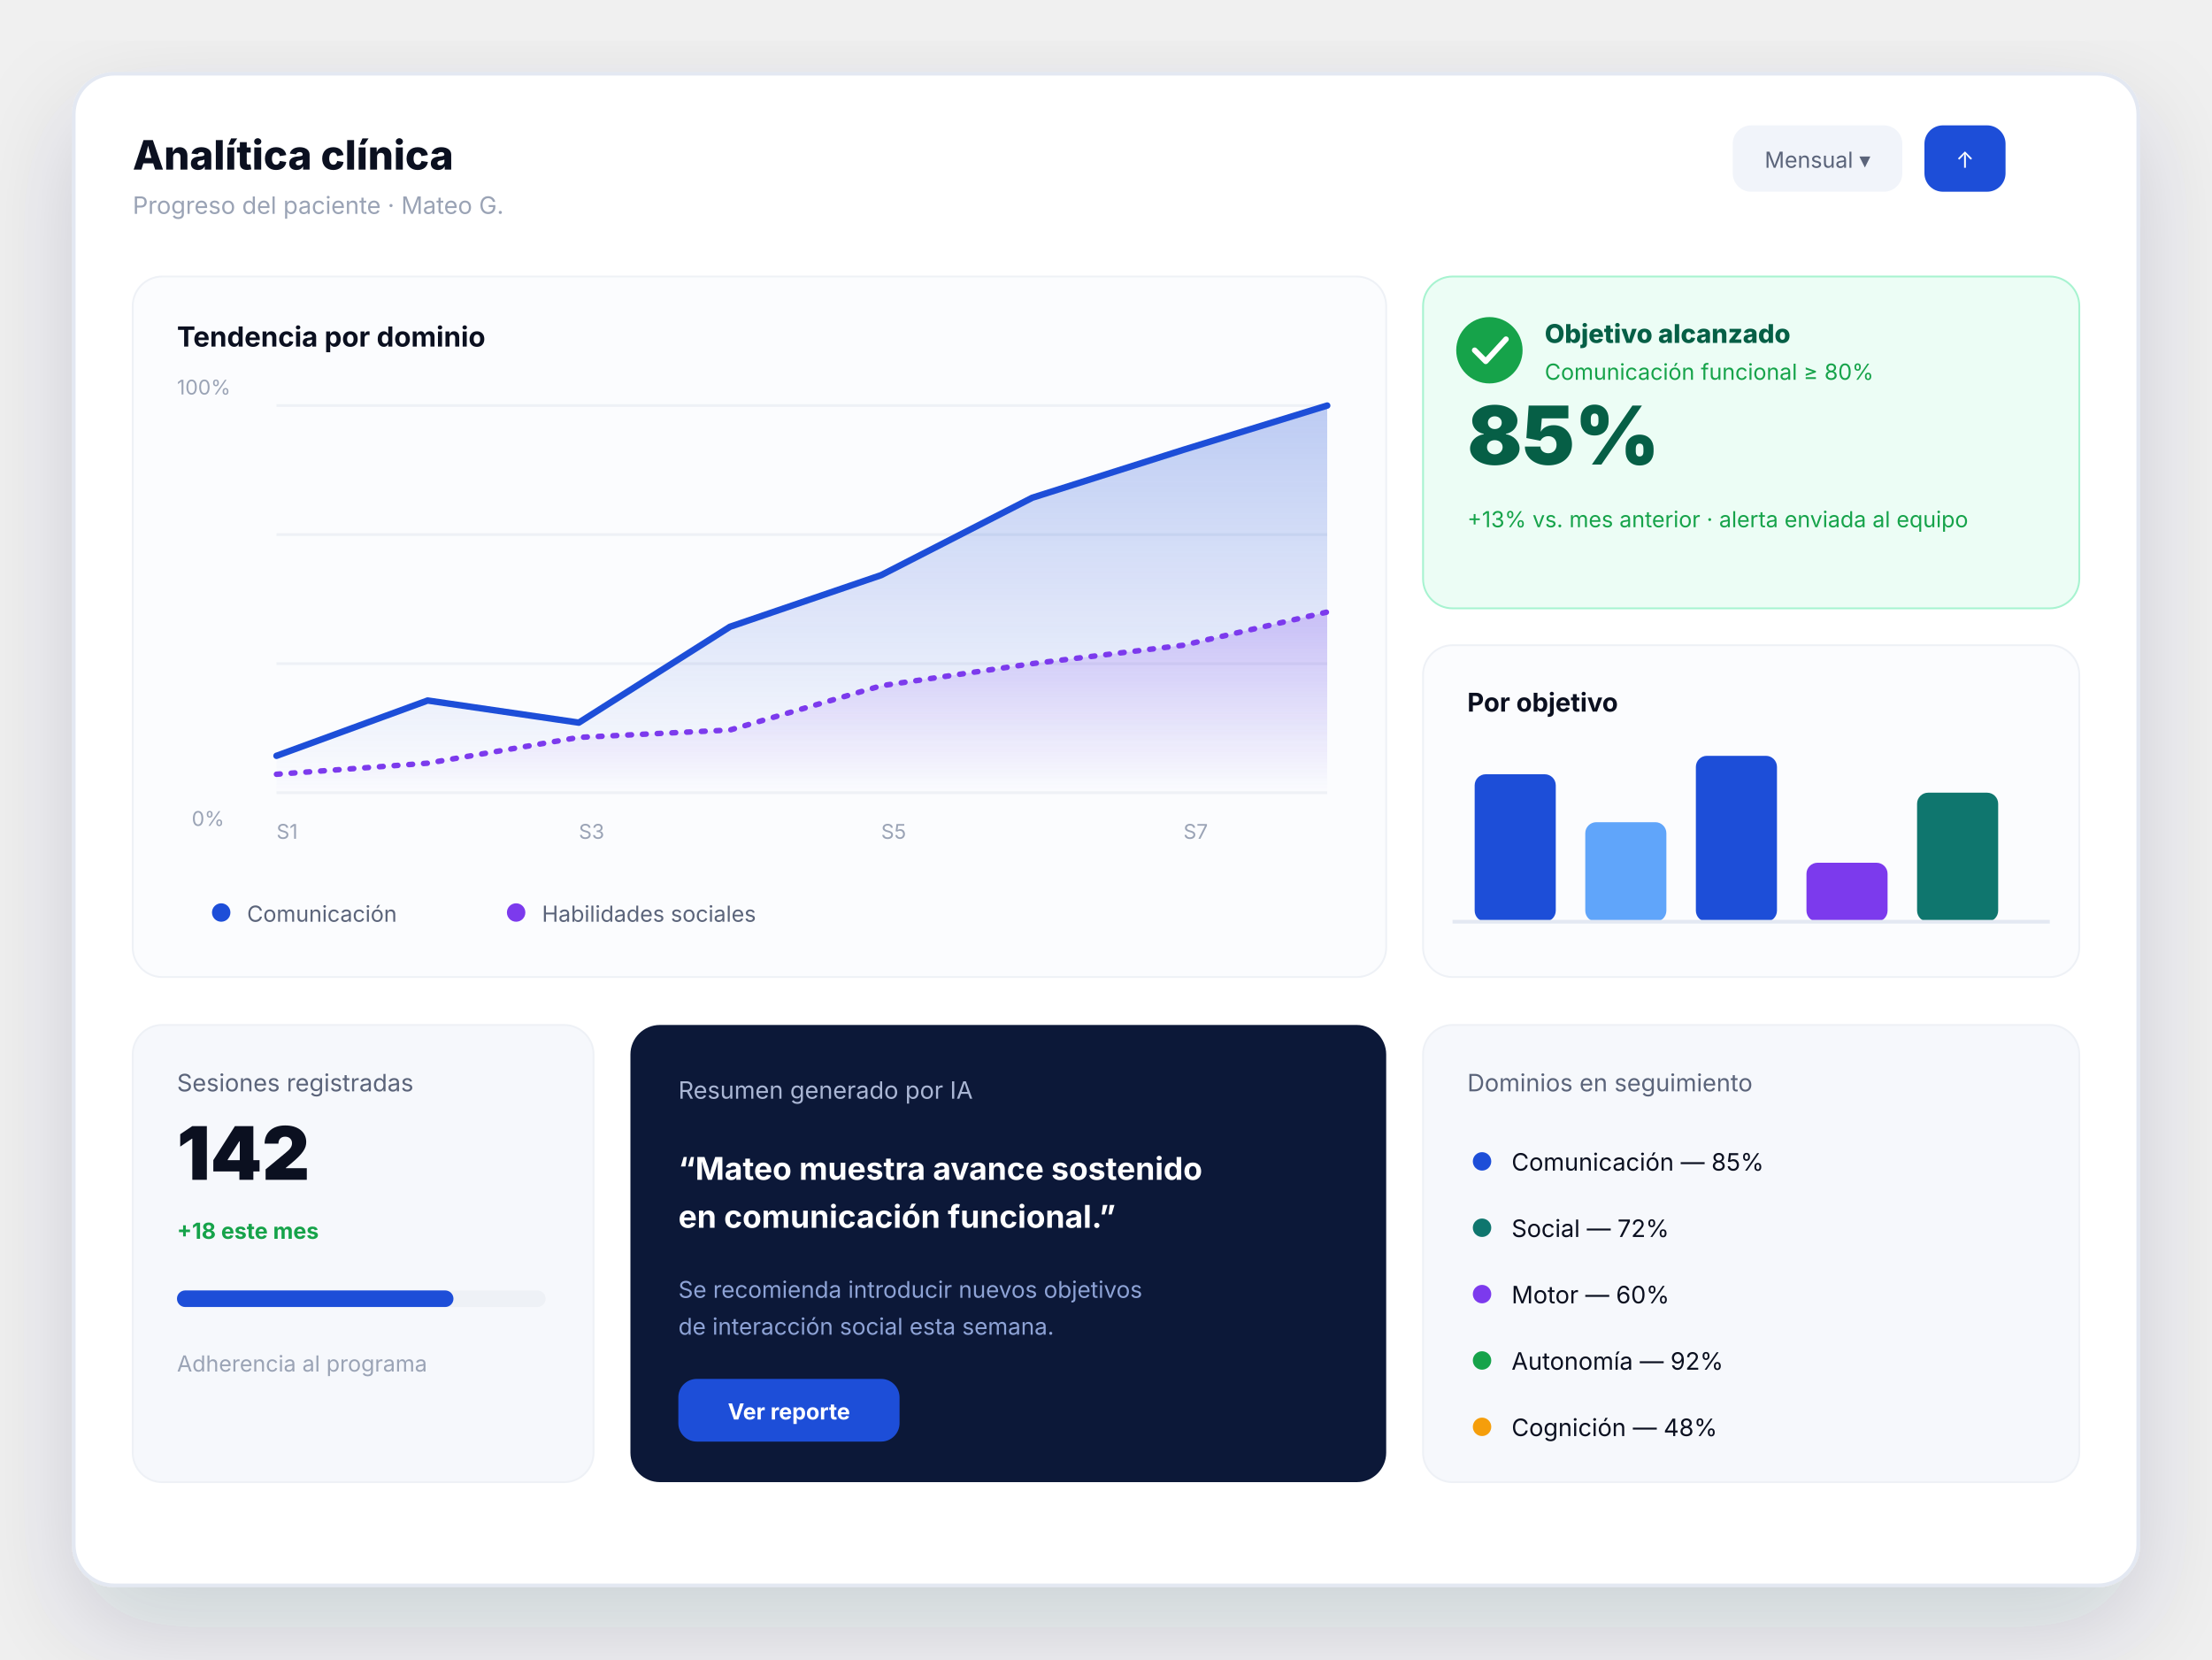
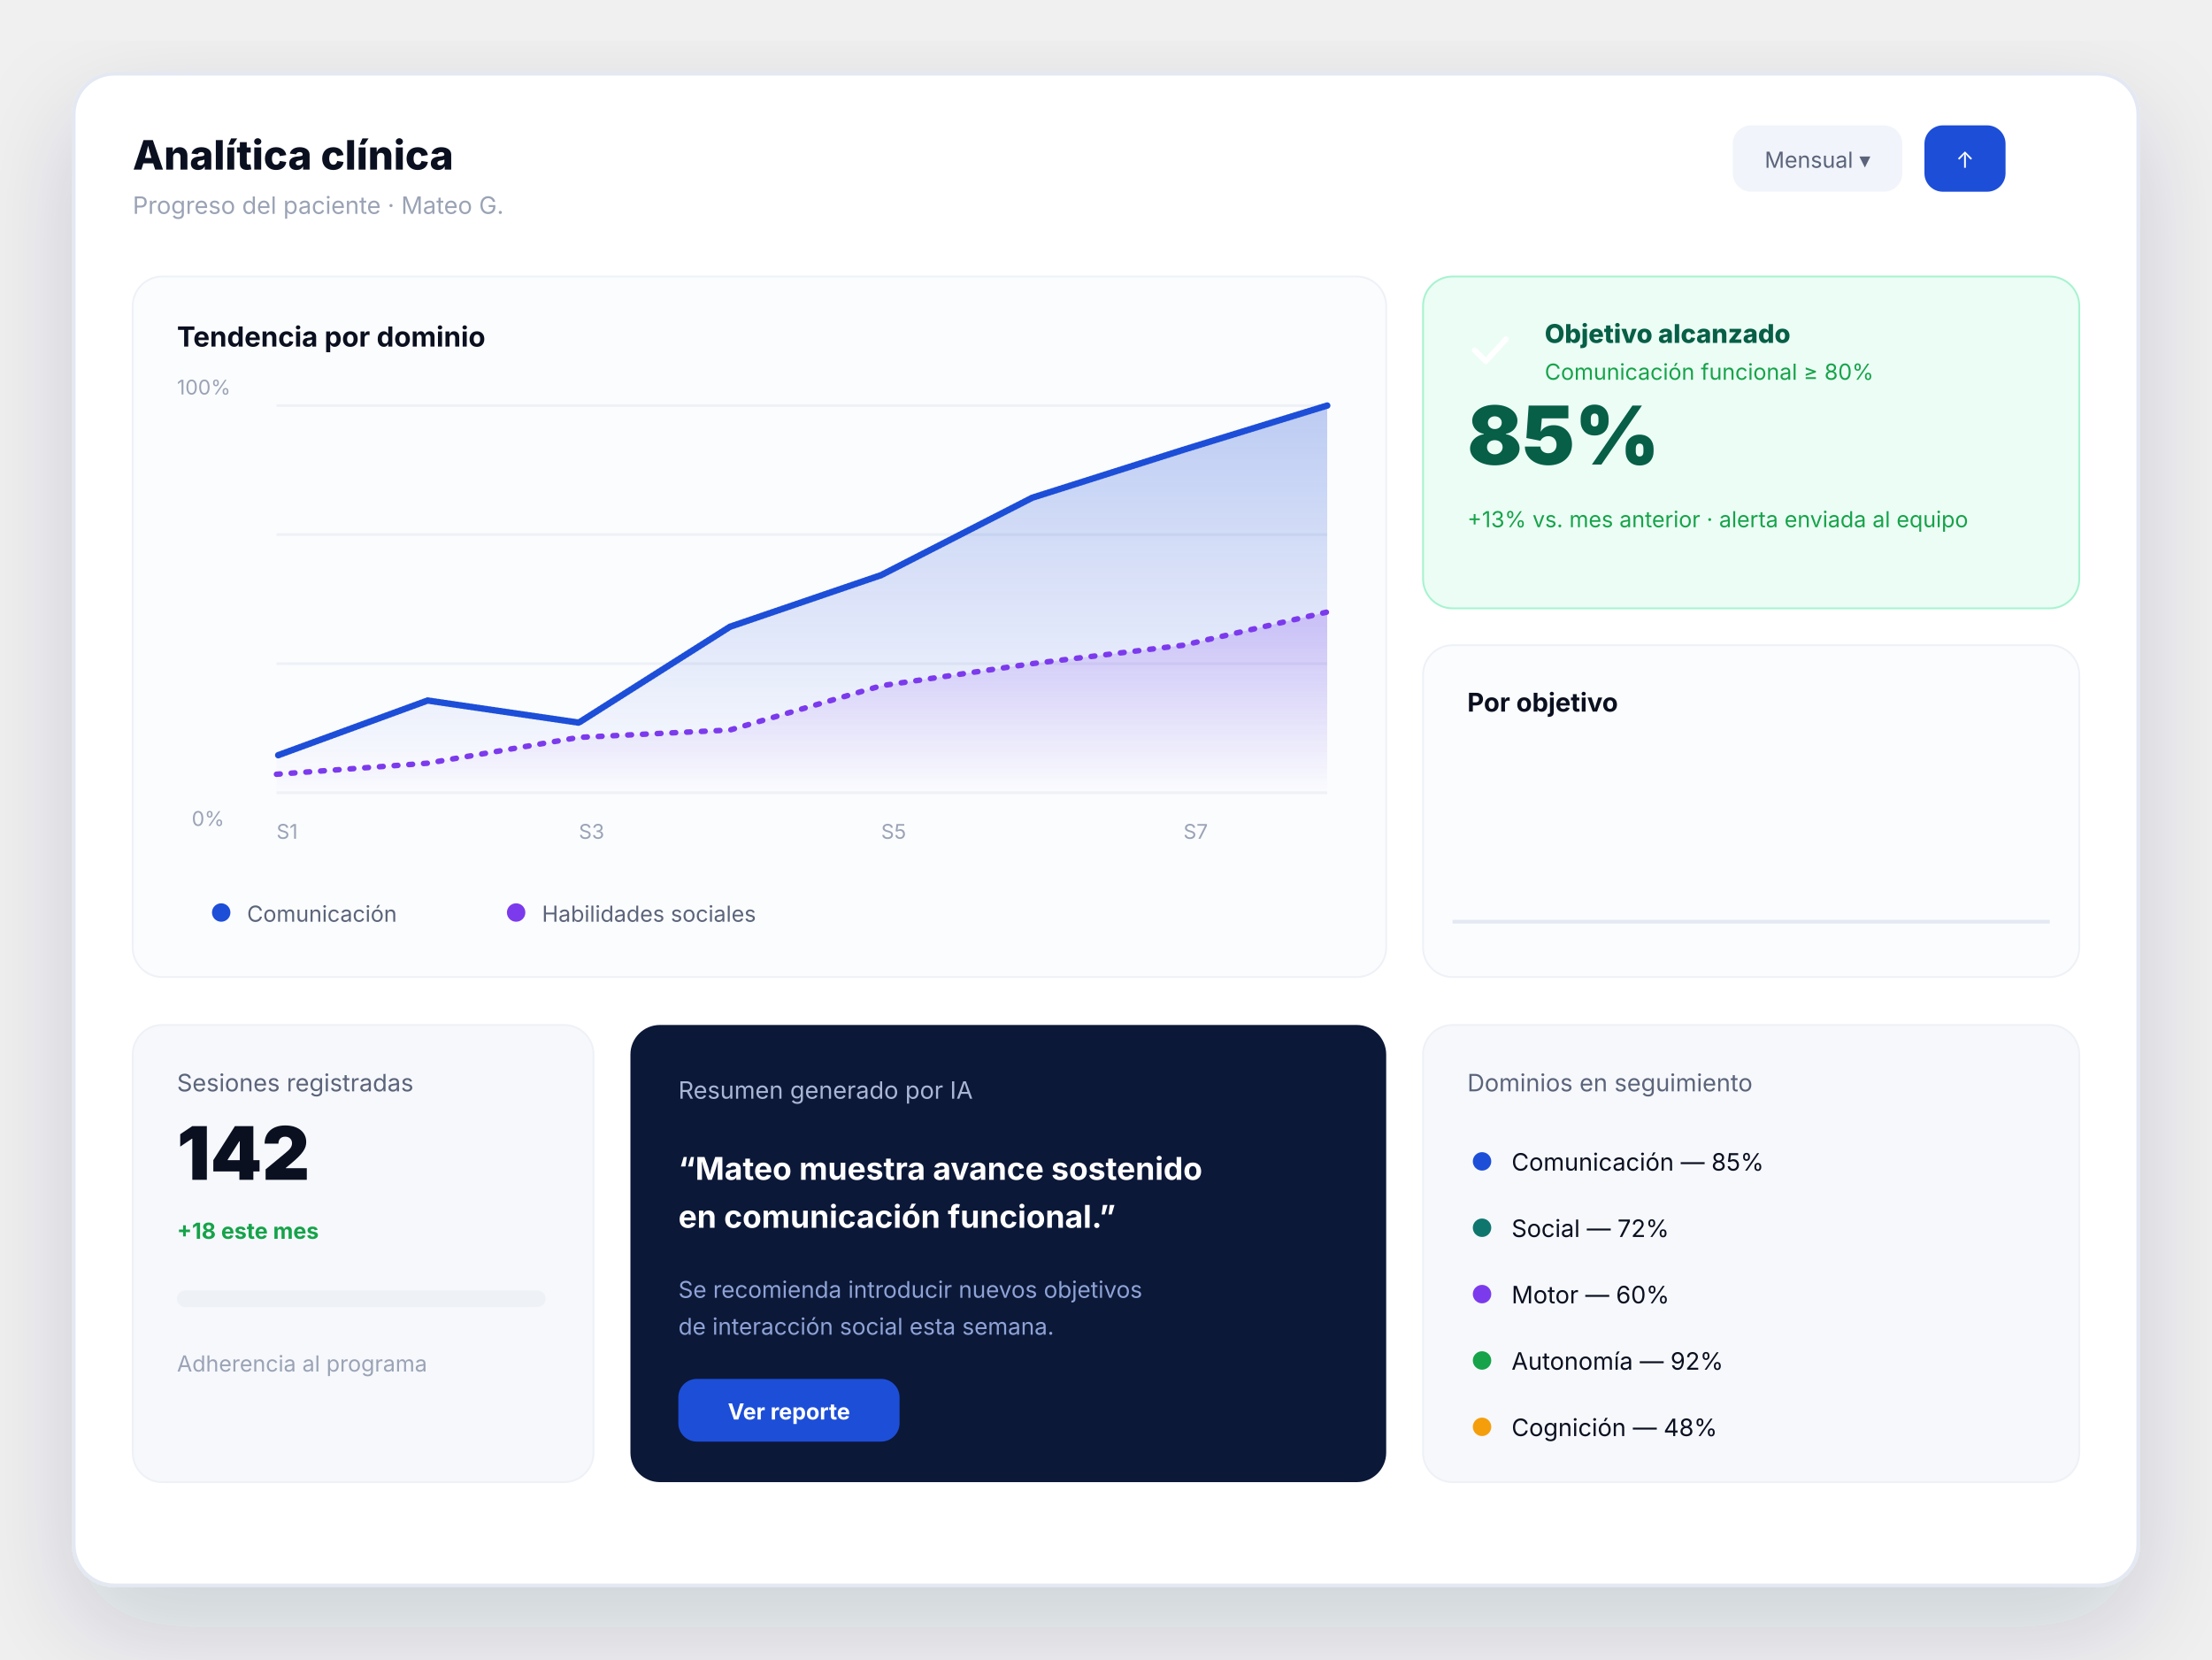
<svg xmlns="http://www.w3.org/2000/svg" viewBox="0 0 1200 900" font-family="Inter, Arial, sans-serif">
+   <style>
+     .ln{stroke-dasharray:1;stroke-dashoffset:1;animation:draw 1.9s ease forwards .3s}
+     @keyframes draw{to{stroke-dashoffset:0}}
+     .vbar{transform-box:fill-box;transform-origin:bottom;transform:scaleY(0);animation:growY 1s cubic-bezier(.22,1,.36,1) forwards .5s}
+     @keyframes growY{to{transform:scaleY(1)}}
+     .bar{transform-box:fill-box;transform-origin:left center;transform:scaleX(0);animation:grow 1.1s cubic-bezier(.22,1,.36,1) forwards .9s}
+     @keyframes grow{to{transform:scaleX(1)}}
+     .pop{transform-box:fill-box;transform-origin:center;transform:scale(0);animation:pop .55s cubic-bezier(.34,1.56,.64,1) forwards .4s}
+     @keyframes pop{to{transform:scale(1)}}
+   </style>
  <defs>
    <linearGradient id="ga" x1="0" y1="0" x2="0" y2="1">
      <stop offset="0" stop-color="#1D4ED8" stop-opacity="0.28" />
      <stop offset="1" stop-color="#1D4ED8" stop-opacity="0" />
    </linearGradient>
    <linearGradient id="gb" x1="0" y1="0" x2="0" y2="1">
      <stop offset="0" stop-color="#7c3aed" stop-opacity="0.22" />
      <stop offset="1" stop-color="#7c3aed" stop-opacity="0" />
    </linearGradient>
    <filter id="gsh" x="-10%" y="-10%" width="120%" height="120%">
      <feDropShadow dx="0" dy="22" stdDeviation="28" flood-color="#1b2a52" flood-opacity="0.16" />
    </filter>
  </defs>
  <rect x="40" y="40" width="1120" height="820" rx="22" fill="#ffffff" stroke="#e3e8f2" stroke-width="2" filter="url(#gsh)" />
  <text x="72" y="92" fill="#0b1020" font-size="22" font-weight="800">Analítica clínica</text>
  <text x="72" y="116" fill="#9aa3b5" font-size="13">Progreso del paciente · Mateo G.</text>
  <rect x="940" y="68" width="92" height="36" rx="10" fill="#f1f4fa" />
  <text x="986" y="91" fill="#5b647a" font-size="12" text-anchor="middle">Mensual ▾</text>
  <rect x="1044" y="68" width="44" height="36" rx="10" fill="#1D4ED8" />
  <text x="1066" y="91" fill="#fff" font-size="12" text-anchor="middle">↑</text>
  <rect x="72" y="150" width="680" height="380" rx="16" fill="#fbfcfe" stroke="#eef1f6" />
  <text x="96" y="188" fill="#0b1020" font-size="15" font-weight="700">Tendencia por dominio</text>
  <g font-size="11" fill="#9aa3b5">
    <text x="96" y="214">100%</text>
    <text x="104" y="448">0%</text>
  </g>
  <g stroke="#eef1f6" stroke-width="1.5">
    <line x1="150" y1="220" x2="720" y2="220" />
    <line x1="150" y1="290" x2="720" y2="290" />
    <line x1="150" y1="360" x2="720" y2="360" />
    <line x1="150" y1="430" x2="720" y2="430" />
  </g>
  <path d="M150 410 L232 380 L314 392 L396 340 L478 312 L560 270 L642 244 L720 220 L720 430 L150 430 Z" fill="url(#ga)" />
-   <polyline points="150,410 232,380 314,392 396,340 478,312 560,270 642,244 720,220" fill="none" stroke="#1D4ED8" stroke-width="3.5" stroke-linecap="round" stroke-linejoin="round" />
+   <polyline class="ln" pathLength="1" points="150,410 232,380 314,392 396,340 478,312 560,270 642,244 720,220" fill="none" stroke="#1D4ED8" stroke-width="3.5" stroke-linecap="round" stroke-linejoin="round" />
  <path d="M150 420 L232 414 L314 400 L396 396 L478 372 L560 360 L642 350 L720 332 L720 430 L150 430 Z" fill="url(#gb)" />
  <polyline points="150,420 232,414 314,400 396,396 478,372 560,360 642,350 720,332" fill="none" stroke="#7c3aed" stroke-width="3" stroke-dasharray="2 6" stroke-linecap="round" />
  <g font-size="11" fill="#9aa3b5">
    <text x="150" y="455">S1</text>
    <text x="314" y="455">S3</text>
    <text x="478" y="455">S5</text>
    <text x="642" y="455">S7</text>
  </g>
  <circle cx="120" cy="495" r="5" fill="#1D4ED8" />
  <text x="134" y="500" fill="#5b647a" font-size="12">Comunicación</text>
  <circle cx="280" cy="495" r="5" fill="#7c3aed" />
  <text x="294" y="500" fill="#5b647a" font-size="12">Habilidades sociales</text>
  <rect x="772" y="150" width="356" height="180" rx="16" fill="#ecfdf5" stroke="#a7f3d0" />
-   <circle cx="808" cy="190" r="18" fill="#16a34a" />
+   <circle class="pop" cx="808" cy="190" r="18" fill="#16a34a" />
  <path d="M800 190 l6 6 l11 -12" fill="none" stroke="#fff" stroke-width="3" stroke-linecap="round" stroke-linejoin="round" />
  <text x="838" y="186" fill="#065f46" font-size="14" font-weight="800">Objetivo alcanzado</text>
  <text x="838" y="206" fill="#16a34a" font-size="12">Comunicación funcional ≥ 80%</text>
  <text x="796" y="252" fill="#065f46" font-size="44" font-weight="900">85%</text>
  <text x="796" y="286" fill="#16a34a" font-size="12">+13% vs. mes anterior · alerta enviada al equipo</text>
  <rect x="772" y="350" width="356" height="180" rx="16" fill="#fbfcfe" stroke="#eef1f6" />
  <text x="796" y="386" fill="#0b1020" font-size="14" font-weight="700">Por objetivo</text>
-   <g>
+   <g class="vbar">
    <rect x="800" y="420" width="44" height="80" fill="#1D4ED8" rx="6" />
    <rect x="860" y="446" width="44" height="54" fill="#60a5fa" rx="6" />
    <rect x="920" y="410" width="44" height="90" fill="#1D4ED8" rx="6" />
    <rect x="980" y="468" width="44" height="32" fill="#7c3aed" rx="6" />
    <rect x="1040" y="430" width="44" height="70" fill="#0f766e" rx="6" />
  </g>
  <line x1="788" y1="500" x2="1112" y2="500" stroke="#e3e8f2" stroke-width="2" />
  <g>
    <rect x="72" y="556" width="250" height="248" rx="16" fill="#f6f8fc" stroke="#eef1f6" />
    <text x="96" y="592" fill="#5b647a" font-size="13">Sesiones registradas</text>
    <text x="96" y="640" fill="#0b1020" font-size="40" font-weight="900">142</text>
    <text x="96" y="672" fill="#16a34a" font-size="12" font-weight="700">+18 este mes</text>
    <rect x="96" y="700" width="200" height="9" rx="4.5" fill="#eef1f6" />
-     <rect x="96" y="700" width="150" height="9" rx="4.5" fill="#1D4ED8" />
+     <rect class="bar" x="96" y="700" width="150" height="9" rx="4.5" fill="#1D4ED8" />
    <text x="96" y="744" fill="#9aa3b5" font-size="12">Adherencia al programa</text>
    <rect x="342" y="556" width="410" height="248" rx="16" fill="#0c1838" />
    <text x="368" y="596" fill="#aab6d4" font-size="13">Resumen generado por IA</text>
    <text x="368" y="640" fill="#ffffff" font-size="17" font-weight="700">“Mateo muestra avance sostenido</text>
    <text x="368" y="666" fill="#ffffff" font-size="17" font-weight="700">en comunicación funcional.”</text>
    <text x="368" y="704" fill="#8ea3d6" font-size="12.5">Se recomienda introducir nuevos objetivos</text>
    <text x="368" y="724" fill="#8ea3d6" font-size="12.5">de interacción social esta semana.</text>
    <rect x="368" y="748" width="120" height="34" rx="10" fill="#1D4ED8" />
    <text x="428" y="770" fill="#fff" font-size="12" font-weight="700" text-anchor="middle">Ver reporte</text>
    <rect x="772" y="556" width="356" height="248" rx="16" fill="#f6f8fc" stroke="#eef1f6" />
    <text x="796" y="592" fill="#5b647a" font-size="13">Dominios en seguimiento</text>
    <g font-size="13" fill="#0b1020">
      <circle cx="804" cy="630" r="5" fill="#1D4ED8" />
      <text x="820" y="635">Comunicación — 85%</text>
      <circle cx="804" cy="666" r="5" fill="#0f766e" />
      <text x="820" y="671">Social — 72%</text>
      <circle cx="804" cy="702" r="5" fill="#7c3aed" />
      <text x="820" y="707">Motor — 60%</text>
      <circle cx="804" cy="738" r="5" fill="#16a34a" />
      <text x="820" y="743">Autonomía — 92%</text>
      <circle cx="804" cy="774" r="5" fill="#f59e0b" />
      <text x="820" y="779">Cognición — 48%</text>
    </g>
  </g>
</svg>
